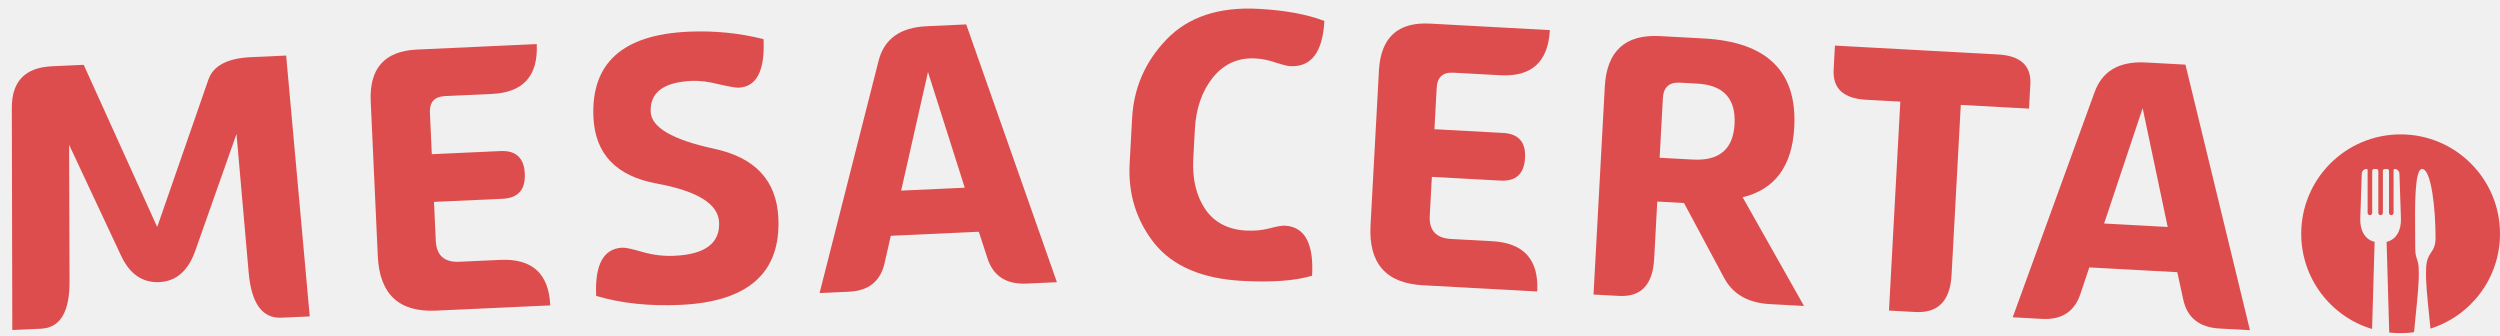
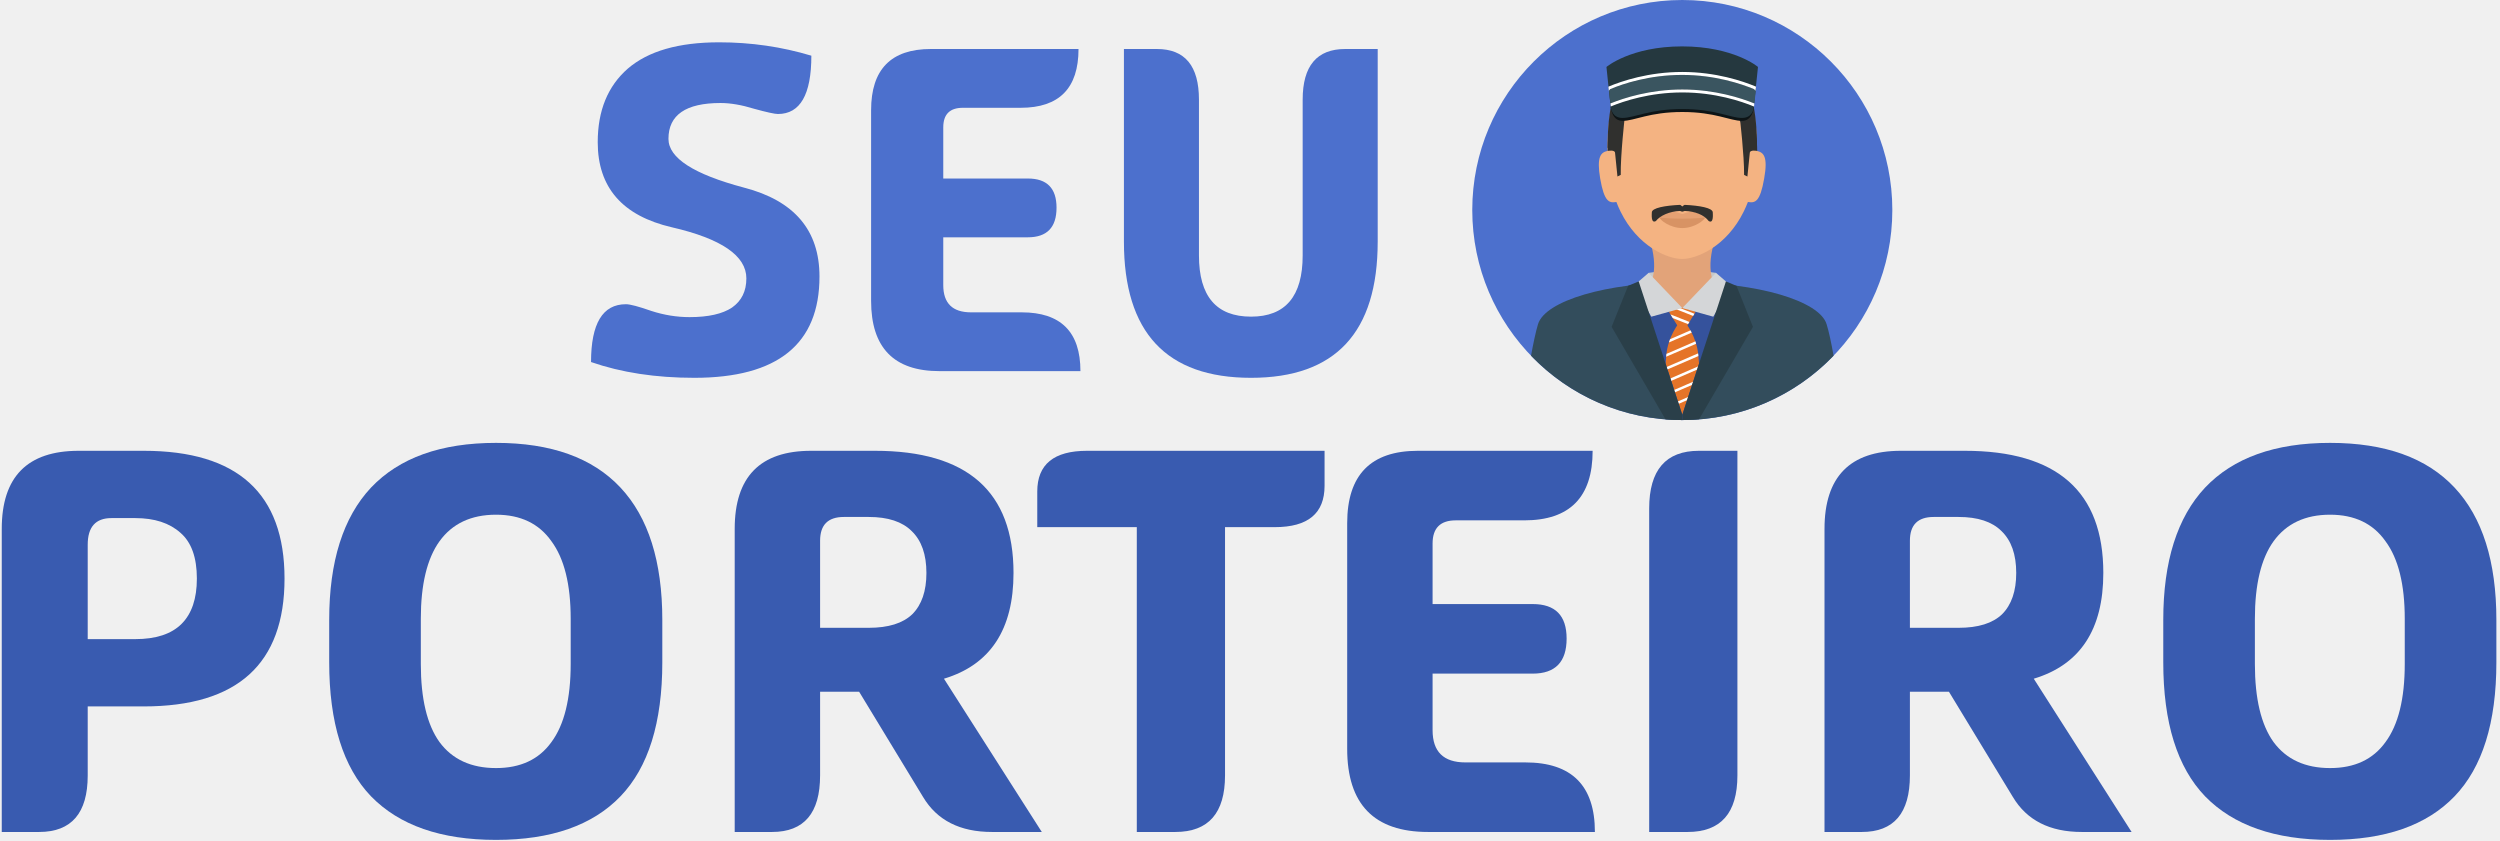
- <svg xmlns="http://www.w3.org/2000/svg" width="893" height="120" viewBox="0 0 893 120" fill="none">
-   <path d="M4.393 117.884L4.222 38.349C4.257 29.001 9.03 24.109 18.543 23.673L29.902 23.153L56.153 81.087L74.428 28.472C76.143 23.488 81.203 20.804 89.607 20.42L102.213 19.843L110.643 113.019L100.531 113.482C93.697 113.795 89.795 108.421 88.826 97.36L84.478 47.863L69.732 89.628C67.19 96.777 62.918 100.49 56.915 100.765C50.82 101.044 46.231 97.83 43.147 91.122L24.685 51.711L24.84 100.567C24.877 111.486 21.478 117.102 14.644 117.415L4.393 117.884ZM155.692 110.957C142.486 111.561 135.572 105.076 134.951 91.5L132.42 36.228C131.879 24.407 137.38 18.232 148.924 17.704L191.729 15.744C192.249 27.103 186.922 33.039 175.747 33.55L158.985 34.318C155.199 34.491 153.392 36.471 153.566 40.257L154.244 55.08L178.764 53.957C184.305 53.703 187.204 56.393 187.462 62.027C187.724 67.752 185.085 70.742 179.544 70.996L155.025 72.118L155.659 85.971C155.9 91.235 158.698 93.745 164.055 93.499L178.739 92.827C190.098 92.307 196.038 97.727 196.558 109.086L155.692 110.957ZM243.081 108.899C231.906 109.411 221.862 108.344 212.949 105.698C212.438 94.523 215.553 88.782 222.294 88.473C223.495 88.418 225.972 88.952 229.725 90.076C233.474 91.108 237.196 91.539 240.89 91.37C251.88 90.867 257.203 86.875 256.861 79.394C256.561 72.837 249.131 68.226 234.572 65.561C220.105 62.892 212.572 55.001 211.971 41.887C211.088 22.585 222.374 12.398 245.832 11.323C255.067 10.901 264.038 11.786 272.745 13.978C273.261 25.245 270.286 31.026 263.822 31.322C262.898 31.365 260.566 30.962 256.826 30.116C253.173 29.172 249.916 28.766 247.053 28.897C236.986 29.358 232.112 33.052 232.429 39.978C232.683 45.519 240.194 49.895 254.963 53.106C269.728 56.224 277.417 64.479 278.03 77.87C278.926 97.448 267.277 107.791 243.081 108.899ZM292.751 104.682L313.805 21.816C315.758 13.952 321.491 9.803 331.003 9.367L345.133 8.72L377.529 100.8L366.724 101.295C359.428 101.629 354.755 98.604 352.704 92.219L349.635 82.782L318.189 84.221L315.995 93.9C314.536 100.445 310.297 103.878 303.279 104.2L292.751 104.682ZM321.893 68.088L344.611 67.048L331.475 25.726L321.893 68.088Z" fill="#DE4D4D" />
-   <path d="M443.727 100.333C429.419 99.556 418.967 95.1 412.373 86.965C405.875 78.742 402.92 69.23 403.507 58.43L404.387 42.229C404.978 31.336 409.1 21.931 416.752 14.014C424.5 6.01 435.437 2.392 449.56 3.159C459.069 3.675 466.906 5.119 473.073 7.491C472.466 18.661 468.378 24.04 460.809 23.629C459.885 23.579 458.195 23.163 455.738 22.381C453.286 21.508 450.859 21.006 448.459 20.875C442.274 20.539 437.198 22.809 433.23 27.686C429.354 32.568 427.215 38.701 426.814 46.086L426.242 56.609C425.846 63.902 427.277 69.951 430.534 74.758C433.796 79.472 438.658 82.004 445.12 82.355C448.074 82.515 450.866 82.25 453.496 81.56C456.126 80.869 457.948 80.552 458.964 80.607C466.072 80.993 469.312 86.956 468.686 98.495C462.662 100.297 454.343 100.91 443.727 100.333ZM508.247 101.893C495.047 101.176 488.815 94.033 489.552 80.463L492.553 25.214C493.195 13.398 499.285 7.804 510.824 8.431L553.611 10.755C552.994 22.109 547.101 27.483 535.931 26.876L519.176 25.966C515.392 25.76 513.396 27.55 513.191 31.335L512.386 46.151L536.895 47.482C542.434 47.783 545.05 50.749 544.744 56.38C544.433 62.103 541.509 64.814 535.97 64.514L511.461 63.182L510.709 77.029C510.423 82.291 512.957 85.067 518.311 85.358L532.989 86.155C544.343 86.772 549.712 92.757 549.095 104.112L508.247 101.893ZM569.201 105.204L573.232 30.985C573.924 18.246 580.501 12.215 592.963 12.892L608.61 13.742C631.226 14.97 641.993 25.554 640.91 45.493C640.158 59.34 634.012 67.663 622.472 70.462L644.389 109.288L632.204 108.626C624.357 108.2 618.882 105.032 615.777 99.123L601.529 72.518L591.975 71.999L590.862 92.493C590.36 101.724 586.186 106.126 578.34 105.7L569.201 105.204ZM606.207 29.86L600.114 29.529C596.237 29.318 594.193 31.151 593.983 35.029L592.825 56.353L604.733 56.999C614.149 57.511 619.1 53.289 619.586 44.335C620.082 35.196 615.623 30.371 606.207 29.86ZM674.741 110.936L678.795 36.302L666.61 35.64C658.486 35.199 654.608 31.609 654.974 24.87L655.44 16.285L713.596 19.444C721.72 19.885 725.601 23.429 725.24 30.076L724.766 38.799L700.396 37.475L697.094 98.263C696.593 107.494 692.28 111.889 684.157 111.448L674.741 110.936ZM718.94 113.337L748.163 32.987C750.892 25.358 757.011 21.802 766.519 22.319L780.642 23.086L803.682 117.94L792.882 117.353C785.589 116.957 781.241 113.48 779.838 106.923L777.726 97.226L746.294 95.519L743.144 104.93C741.04 111.297 736.479 114.289 729.464 113.908L718.94 113.337ZM751.59 79.836L774.299 81.069L765.354 38.643L751.59 79.836Z" fill="#DE4D4D" />
-   <path fill-rule="evenodd" clip-rule="evenodd" d="M862.286 118.68C860.721 118.891 859.123 119 857.5 119C856.125 119 854.767 118.922 853.433 118.77L852.491 86.389C856.067 85.562 857.746 82.128 857.614 78.092L857.084 62.049C857.053 61.107 856.288 60.359 855.355 60.359C855.153 60.359 854.988 60.525 854.988 60.73L854.988 76.003C854.988 76.442 854.659 76.826 854.226 76.854C853.751 76.885 853.356 76.505 853.356 76.032L853.356 61.059C853.356 60.672 853.046 60.359 852.664 60.359H851.859C851.477 60.359 851.166 60.672 851.166 61.059V76.004C851.166 76.443 850.839 76.826 850.405 76.854C849.93 76.885 849.536 76.505 849.536 76.032L849.536 61.059C849.536 60.672 849.226 60.359 848.844 60.359H848.039C847.656 60.359 847.347 60.672 847.347 61.059L847.347 76.003C847.347 76.442 847.02 76.825 846.586 76.854C846.111 76.886 845.715 76.506 845.715 76.032V60.73C845.715 60.525 845.55 60.359 845.347 60.359C844.414 60.359 843.649 61.107 843.618 62.049L843.089 78.092C842.956 82.127 844.636 85.562 848.212 86.389L847.306 117.515C832.668 113.134 822 99.563 822 83.5C822 63.894 837.894 48 857.5 48C877.106 48 893 63.894 893 83.5C893 99.393 882.556 112.847 868.156 117.373C867.988 115.612 867.81 113.872 867.637 112.177C866.995 105.89 866.418 100.233 866.599 96.541C866.594 92.922 867.513 91.525 868.394 90.185C869.203 88.955 869.98 87.773 869.98 84.965C869.98 74.536 868.464 60.357 865.164 60.357C862.468 60.357 862.595 73.624 862.691 83.733C862.708 85.489 862.724 87.15 862.724 88.63C862.724 90.77 863.037 91.676 863.349 92.578C863.662 93.485 863.975 94.388 863.966 96.541C864.148 100.234 863.57 105.892 862.928 112.179C862.713 114.292 862.49 116.476 862.286 118.68Z" fill="#DE4D4D" />
+ <svg xmlns="http://www.w3.org/2000/svg" width="613" height="206" viewBox="0 0 613 206" fill="none">
+   <path d="M306.758 92.641C285.977 92.641 275.586 81.508 275.586 59.242V12.016H283.672C290.547 12.016 293.984 16.156 293.984 24.438V62.641C293.984 72.641 298.242 77.641 306.758 77.641C315.195 77.641 319.414 72.641 319.414 62.641V24.438C319.414 16.156 322.891 12.016 329.844 12.016H337.812V59.242C337.812 81.508 327.461 92.641 306.758 92.641Z" fill="#4C70CD" />
+   <path d="M230.352 91C219.18 91 213.594 85.258 213.594 73.773V27.016C213.594 17.016 218.477 12.016 228.242 12.016H264.453C264.453 21.625 259.727 26.43 250.273 26.43H236.094C232.891 26.43 231.289 28.031 231.289 31.234V43.773H252.031C256.719 43.773 259.062 46.156 259.062 50.922C259.062 55.766 256.719 58.188 252.031 58.188H231.289V69.906C231.289 74.359 233.555 76.586 238.086 76.586H250.508C260.117 76.586 264.922 81.391 264.922 91H230.352Z" fill="#4C70CD" />
+   <path d="M144.922 88.773C144.922 79.32 147.773 74.594 153.477 74.594C154.492 74.594 156.562 75.141 159.688 76.234C162.812 77.25 165.938 77.758 169.062 77.758C173.672 77.758 177.148 76.977 179.492 75.414C181.836 73.773 183.008 71.391 183.008 68.266C183.008 62.719 176.914 58.539 164.727 55.727C152.617 52.914 146.562 45.961 146.562 34.867C146.562 27.133 149.023 21.117 153.945 16.82C158.945 12.523 166.406 10.375 176.328 10.375C184.141 10.375 191.68 11.469 198.945 13.656C198.945 23.188 196.211 27.953 190.742 27.953C189.961 27.953 188.008 27.523 184.883 26.664C181.836 25.727 179.102 25.258 176.68 25.258C168.164 25.258 163.906 28.188 163.906 34.047C163.906 38.734 170.078 42.719 182.422 46C194.766 49.203 200.938 56.469 200.938 67.797C200.938 84.359 190.703 92.641 170.234 92.641C160.781 92.641 152.344 91.352 144.922 88.773Z" fill="#4C70CD" />
+   <path d="M571.342 205.941C557.844 205.941 547.629 202.382 540.695 195.264C533.854 188.145 530.434 177.19 530.434 162.398V151.998C530.434 137.669 533.854 126.852 540.695 119.549C547.629 112.245 557.844 108.594 571.342 108.594C584.839 108.594 595.008 112.245 601.85 119.549C608.691 126.852 612.111 137.669 612.111 151.998V162.398C612.111 177.19 608.691 188.145 601.85 195.264C595.008 202.382 584.839 205.941 571.342 205.941ZM571.342 188.33C577.351 188.33 581.881 186.204 584.932 181.951C588.075 177.699 589.646 171.32 589.646 162.814V151.721C589.646 143.308 588.075 136.975 584.932 132.723C581.881 128.378 577.351 126.205 571.342 126.205C565.24 126.205 560.618 128.378 557.475 132.723C554.424 136.975 552.898 143.308 552.898 151.721V162.814C552.898 171.32 554.424 177.699 557.475 181.951C560.618 186.204 565.24 188.33 571.342 188.33Z" fill="#395BB0" />
+   <path d="M447.369 204V129.672C447.369 116.914 453.609 110.535 466.09 110.535H481.76C504.41 110.535 515.734 120.52 515.734 140.488C515.734 154.355 510.049 162.999 498.678 166.42L522.668 204H510.465C502.607 204 496.967 201.134 493.547 195.402L477.877 169.609H468.309V190.133C468.309 199.378 464.38 204 456.521 204H447.369ZM468.309 153.939H480.234C485.042 153.939 488.601 152.83 490.912 150.611C493.223 148.3 494.379 144.926 494.379 140.488C494.379 135.958 493.177 132.538 490.773 130.227C488.462 127.915 484.949 126.76 480.234 126.76H474.133C470.25 126.76 468.309 128.701 468.309 132.584V153.939Z" fill="#395BB0" />
+   <path d="M404.381 204V124.68C404.381 115.25 408.449 110.535 416.584 110.535H426.014V190.133C426.014 199.378 421.946 204 413.811 204H404.381Z" fill="#395BB0" />
+   <path d="M350.16 204C336.94 204 330.33 197.205 330.33 183.615V128.285C330.33 116.452 336.108 110.535 347.664 110.535H390.514C390.514 121.906 384.921 127.592 373.734 127.592H356.955C353.165 127.592 351.27 129.487 351.27 133.277V148.115H375.814C381.361 148.115 384.135 150.935 384.135 156.574C384.135 162.306 381.361 165.172 375.814 165.172H351.27V179.039C351.27 184.309 353.951 186.943 359.312 186.943H374.012C385.383 186.943 391.068 192.629 391.068 204H350.16Z" fill="#395BB0" />
+   <path d="M278.744 204V129.256H266.541H254.338V120.52C254.338 113.863 258.406 110.535 266.541 110.535H312.58H324.783V119.133C324.783 125.882 320.715 129.256 312.58 129.256H300.377V190.133C300.377 199.378 296.309 204 288.174 204H278.744Z" fill="#395BB0" />
+   <path d="M180.148 204V129.672C180.148 116.914 186.389 110.535 198.869 110.535H214.539C237.189 110.535 248.514 120.52 248.514 140.488C248.514 154.355 242.828 162.999 231.457 166.42L255.447 204H243.244C235.386 204 229.747 201.134 226.326 195.402L210.656 169.609H201.088V190.133C201.088 199.378 197.159 204 189.301 204H180.148ZM201.088 153.939H213.014C217.821 153.939 221.38 152.83 223.691 150.611C226.003 148.3 227.158 144.926 227.158 140.488C227.158 135.958 225.956 132.538 223.553 130.227C221.242 127.915 217.729 126.76 213.014 126.76H206.912C203.029 126.76 201.088 128.701 201.088 132.584V153.939Z" fill="#395BB0" />
+   <path d="M121.629 205.941C108.132 205.941 97.916 202.382 90.982 195.264C84.141 188.145 80.721 177.19 80.721 162.398V151.998C80.721 137.669 84.141 126.852 90.982 119.549C97.916 112.245 108.132 108.594 121.629 108.594C135.126 108.594 145.296 112.245 152.137 119.549C158.978 126.852 162.398 137.669 162.398 151.998V162.398C162.398 177.19 158.978 188.145 152.137 195.264C145.296 202.382 135.126 205.941 121.629 205.941ZM121.629 188.33C127.638 188.33 132.168 186.204 135.219 181.951C138.362 177.699 139.934 171.32 139.934 162.814V151.721C139.934 143.308 138.362 136.975 135.219 132.723C132.168 128.378 127.638 126.205 121.629 126.205C115.527 126.205 110.905 128.378 107.762 132.723C104.711 136.975 103.186 143.308 103.186 151.721V162.814C103.186 171.32 104.711 177.699 107.762 181.951C110.905 186.204 115.527 188.33 121.629 188.33Z" fill="#395BB0" />
+   <path d="M0.43 204V129.672C0.43 116.914 6.716 110.535 19.289 110.535H35.236C58.256 110.535 69.766 120.982 69.766 141.875C69.766 162.768 58.256 173.215 35.236 173.215H21.508V190.133C21.508 199.378 17.533 204 9.582 204H0.43ZM21.508 156.713H33.156C38.241 156.713 42.031 155.465 44.527 152.969C47.023 150.473 48.272 146.775 48.272 141.875C48.272 136.698 46.931 132.954 44.25 130.643C41.569 128.239 37.871 127.037 33.156 127.037H27.332C23.449 127.037 21.508 129.21 21.508 133.555V156.713Z" fill="#395BB0" />
+   <path d="M412.5 0C384.062 0 361 23.062 361 51.5C361 79.938 384.062 103 412.5 103C440.938 103 464 79.938 464 51.5C464 23.062 440.938 0 412.5 0Z" fill="#4C70CD" />
+   <path d="M412.458 65.802L404.238 66.902L404.633 69.621L412.438 75.454L420.367 69.621L420.761 66.902L412.458 65.802Z" fill="#C7C8C9" />
+   <path d="M447.871 79.461C446.107 73.794 431.016 69.228 412.417 69.228C393.818 69.228 378.893 73.794 377.129 79.461C376.589 81.225 375.987 84.069 375.406 87.225C384.768 96.96 397.928 103 412.5 103C427.072 103 440.232 96.939 449.594 87.225C449.034 84.069 448.432 81.205 447.871 79.461Z" fill="#334D5C" />
+   <path d="M412.417 69.206C393.818 69.206 412.5 103 412.5 103C412.5 103 431.016 69.206 412.417 69.206Z" fill="#35529C" />
+   <path d="M412.5 74.832L409.22 76.472L412.5 81.786L415.759 76.472L412.5 74.832Z" fill="#E57428" />
+   <path d="M416.423 87.079C416.008 82.387 413.226 79.087 413.226 79.087H412.5H411.773C411.773 79.087 408.992 82.387 408.577 87.079C408.514 87.681 408.473 88.386 408.411 89.175L412.5 101.713L416.61 89.154C416.548 88.386 416.485 87.681 416.423 87.079Z" fill="#E57428" />
+   <path d="M414.513 80.997L409.49 83.177C409.386 83.426 409.303 83.696 409.22 83.965L414.804 81.558C414.7 81.371 414.596 81.184 414.513 80.997Z" fill="white" />
+   <path d="M415.717 83.695L408.618 86.767C408.597 86.871 408.597 86.975 408.577 87.058C408.556 87.183 408.556 87.328 408.535 87.473L415.883 84.297C415.842 84.09 415.78 83.903 415.717 83.695Z" fill="white" />
+   <path d="M416.423 87.079C416.402 86.933 416.402 86.788 416.382 86.643L408.66 89.985L408.846 90.587L416.444 87.307C416.444 87.203 416.444 87.141 416.423 87.079Z" fill="white" />
+   <path d="M409.573 92.787L409.781 93.389L416.112 90.629L416.382 89.84L409.573 92.787Z" fill="white" />
+   <path d="M410.507 95.61L410.694 96.191L414.887 94.385L415.157 93.597L410.507 95.61Z" fill="white" />
+   <path d="M411.421 98.434L411.628 99.015L413.663 98.123L413.933 97.334L411.421 98.434Z" fill="white" />
+   <path d="M409.615 77.095L410.154 77.987L413.912 79.482L414.244 78.942L409.615 77.095Z" fill="white" />
+   <path d="M411.483 75.351L410.735 75.724L415.157 77.468L415.468 76.928L411.483 75.351Z" fill="white" />
+   <path d="M420.575 58.558H404.425C406.937 66.155 404.633 69.621 404.633 69.621L410.217 70.888H414.783L420.367 69.621C420.367 69.621 418.063 66.155 420.575 58.558Z" fill="#E2A379" />
+   <path d="M412.458 65.802L404.633 69.621C404.633 69.621 408.12 75.454 412.438 75.454C416.755 75.454 420.367 69.621 420.367 69.621L412.458 65.802Z" fill="#E2A379" />
+   <path d="M430.808 37.011C430.808 36.804 430.808 36.575 430.808 36.368C430.808 17.188 422.609 12.787 412.479 12.787C402.37 12.787 394.15 17.188 394.15 36.368C394.15 36.596 394.15 36.804 394.15 37.011C392.552 37.364 391.452 38.361 392.365 43.778C393.361 49.549 394.586 49.819 396.33 49.528V49.508C396.641 50.338 396.973 51.106 397.347 51.853C401.581 60.488 408.909 63.498 412.458 63.498C416.008 63.498 423.335 60.488 427.57 51.853C427.944 51.085 428.297 50.276 428.629 49.425L428.608 49.528C430.352 49.819 431.576 49.549 432.573 43.778C433.548 38.34 432.407 37.364 430.808 37.011Z" fill="#F4B382" />
+   <path d="M415.074 51.894C414.348 51.79 412.5 52.496 412.5 52.496C412.5 52.496 410.632 51.79 409.905 51.894C408.722 52.06 406.979 52.994 406.979 53.327C406.979 53.866 409.449 55.298 412.521 55.298C415.593 55.298 418.063 53.845 418.063 53.327C418.042 53.347 416.257 52.081 415.074 51.894Z" fill="#E5A173" />
+   <path d="M412.5 53.617C409.22 53.617 406.958 53.348 406.958 53.348C406.958 53.887 409.428 55.922 412.5 55.922C415.572 55.922 418.042 53.867 418.042 53.348C418.042 53.348 415.78 53.617 412.5 53.617Z" fill="#D89364" />
+   <path d="M412.5 12.268C400.46 12.268 394.171 17.187 394.171 36.367L402.225 22.169C402.225 22.169 407.933 23.062 412.5 23.062C417.067 23.062 422.09 22.169 422.09 22.169L430.829 36.367C430.829 17.187 424.539 12.268 412.5 12.268Z" fill="#30302E" />
+   <path d="M398.384 28.77L395.354 29.226C394.482 31.489 394.191 34.291 394.191 37.01C394.191 37.01 396.018 36.616 396.018 37.55L396.599 43.279L397.409 42.885C397.326 38.111 398.384 28.77 398.384 28.77Z" fill="#30302E" />
+   <path d="M429.667 29.227L426.636 29.144C426.636 29.144 427.695 38.111 427.653 42.885L428.463 43.28L429.044 37.55C429.044 36.616 430.871 37.011 430.871 37.011C430.85 34.271 430.559 31.489 429.667 29.227Z" fill="#30302E" />
+   <path d="M412.458 11.375C399.838 11.375 393.901 16.419 393.901 16.419L394.69 24.017L394.939 25.905C394.939 25.905 394.897 28.915 397.824 28.915C400.751 28.915 404.384 26.736 412.479 26.736C420.575 26.736 424.166 28.915 427.134 28.915C430.123 28.915 430.082 25.822 430.082 25.822L430.268 24.017L431.057 16.419C431.099 16.419 425.1 11.375 412.458 11.375Z" fill="#25383F" />
+   <path d="M430.144 21.858C426.989 20.53 420.554 18.371 412.5 18.371C404.446 18.371 398.011 20.551 394.856 21.858L394.524 22.253L394.711 24.017L394.898 25.346C398.198 23.996 404.591 21.921 412.521 21.921C420.492 21.921 426.885 24.017 430.186 25.366L430.331 24.017L430.518 22.253L430.144 21.858Z" fill="#3A5560" />
+   <path d="M412.5 23.394C404.529 23.394 398.156 24.784 394.959 26.113C395.001 26.777 395.354 29.642 397.845 29.642C400.772 29.642 404.404 27.462 412.5 27.462C420.595 27.462 424.186 29.642 427.155 29.642C429.563 29.642 429.999 26.902 430.082 26.134C426.926 24.805 420.512 23.394 412.5 23.394Z" fill="#0D1416" />
+   <path d="M412.5 22.667C404.529 22.667 398.156 24.784 394.959 26.113C395.001 26.777 395.354 28.915 397.845 28.915C400.772 28.915 404.404 26.735 412.5 26.735C420.595 26.735 424.186 28.915 427.155 28.915C429.563 28.915 429.999 26.902 430.082 26.134C426.926 24.805 420.512 22.667 412.5 22.667Z" fill="#25383F" />
+   <path d="M412.5 21.941C404.57 21.941 398.177 24.017 394.876 25.366L394.959 25.927C394.959 25.927 394.959 25.989 394.959 26.114C398.156 24.785 404.529 22.668 412.5 22.668C420.512 22.668 426.926 24.806 430.102 26.134C430.123 25.948 430.123 25.823 430.123 25.823L430.165 25.366C426.864 24.017 420.471 21.941 412.5 21.941Z" fill="white" />
+   <path d="M430.58 21.256L430.497 21.215C427.321 19.886 420.741 17.645 412.479 17.645C404.218 17.645 397.658 19.886 394.461 21.215L394.378 21.256L394.482 22.253L394.814 21.858C397.97 20.53 404.404 18.371 412.458 18.371C420.512 18.371 426.947 20.551 430.103 21.858L430.435 22.253L430.58 21.256Z" fill="white" />
+   <path d="M420.762 66.902L412.5 75.538L420.097 77.655L424.477 70.12L420.762 66.902Z" fill="#D4D6D8" />
+   <path d="M404.239 66.902L400.523 70.12L404.903 77.655L412.5 75.538L404.239 66.902Z" fill="#D4D6D8" />
+   <path d="M412.5 101.692L402.038 69.705L401.81 68.999L399.215 70.078L395.167 80.146L408.39 102.834C409.739 102.938 411.109 103 412.5 103V101.692Z" fill="#2A3F49" />
+   <path d="M425.785 70.078L425.66 70.037L423.19 68.999L422.962 69.725L412.5 101.692V102.979C413.891 102.979 415.261 102.917 416.61 102.813L429.833 80.146L425.785 70.078Z" fill="#2A3F49" />
+   <path d="M419.973 52.082C419.973 50.981 416.714 50.4 413.102 50.234C412.936 50.234 412.521 50.629 412.5 50.629C412.458 50.629 412.085 50.213 411.919 50.234C408.307 50.4 405.027 50.981 405.027 52.082C405.027 52.434 404.757 54.925 406.023 54.199C407.061 52.85 409.386 51.833 411.877 51.729C412.085 51.729 412.292 51.895 412.5 51.895C412.728 51.895 412.936 51.729 413.143 51.729C415.634 51.833 417.835 52.684 418.976 54.199C420.242 54.946 419.973 52.434 419.973 52.082Z" fill="#30302E" />
+   <path d="M428.712 94.841C428.93 94.841 429.106 94.665 429.106 94.447C429.106 94.229 428.93 94.053 428.712 94.053C428.494 94.053 428.317 94.229 428.317 94.447C428.317 94.665 428.494 94.841 428.712 94.841Z" fill="#334D5C" />
+   <path d="M431.286 94.841C431.503 94.841 431.68 94.665 431.68 94.447C431.68 94.229 431.503 94.053 431.286 94.053C431.068 94.053 430.891 94.229 430.891 94.447C430.891 94.665 431.068 94.841 431.286 94.841Z" fill="#334D5C" />
+   <path d="M431.452 91.666H428.546C428.255 91.666 428.006 91.915 428.006 92.206V92.87C428.006 93.161 428.255 93.41 428.546 93.41H431.452C431.742 93.41 431.991 93.161 431.991 92.87V92.206C431.991 91.915 431.742 91.666 431.452 91.666Z" fill="#334D5C" />
+   <path d="M430.705 90.711H429.272C429.168 90.711 429.085 90.794 429.085 90.898V91.001C429.085 91.105 429.168 91.188 429.272 91.188H430.705C430.808 91.188 430.891 91.105 430.891 91.001V90.898C430.891 90.794 430.808 90.711 430.705 90.711Z" fill="#334D5C" />
</svg>
